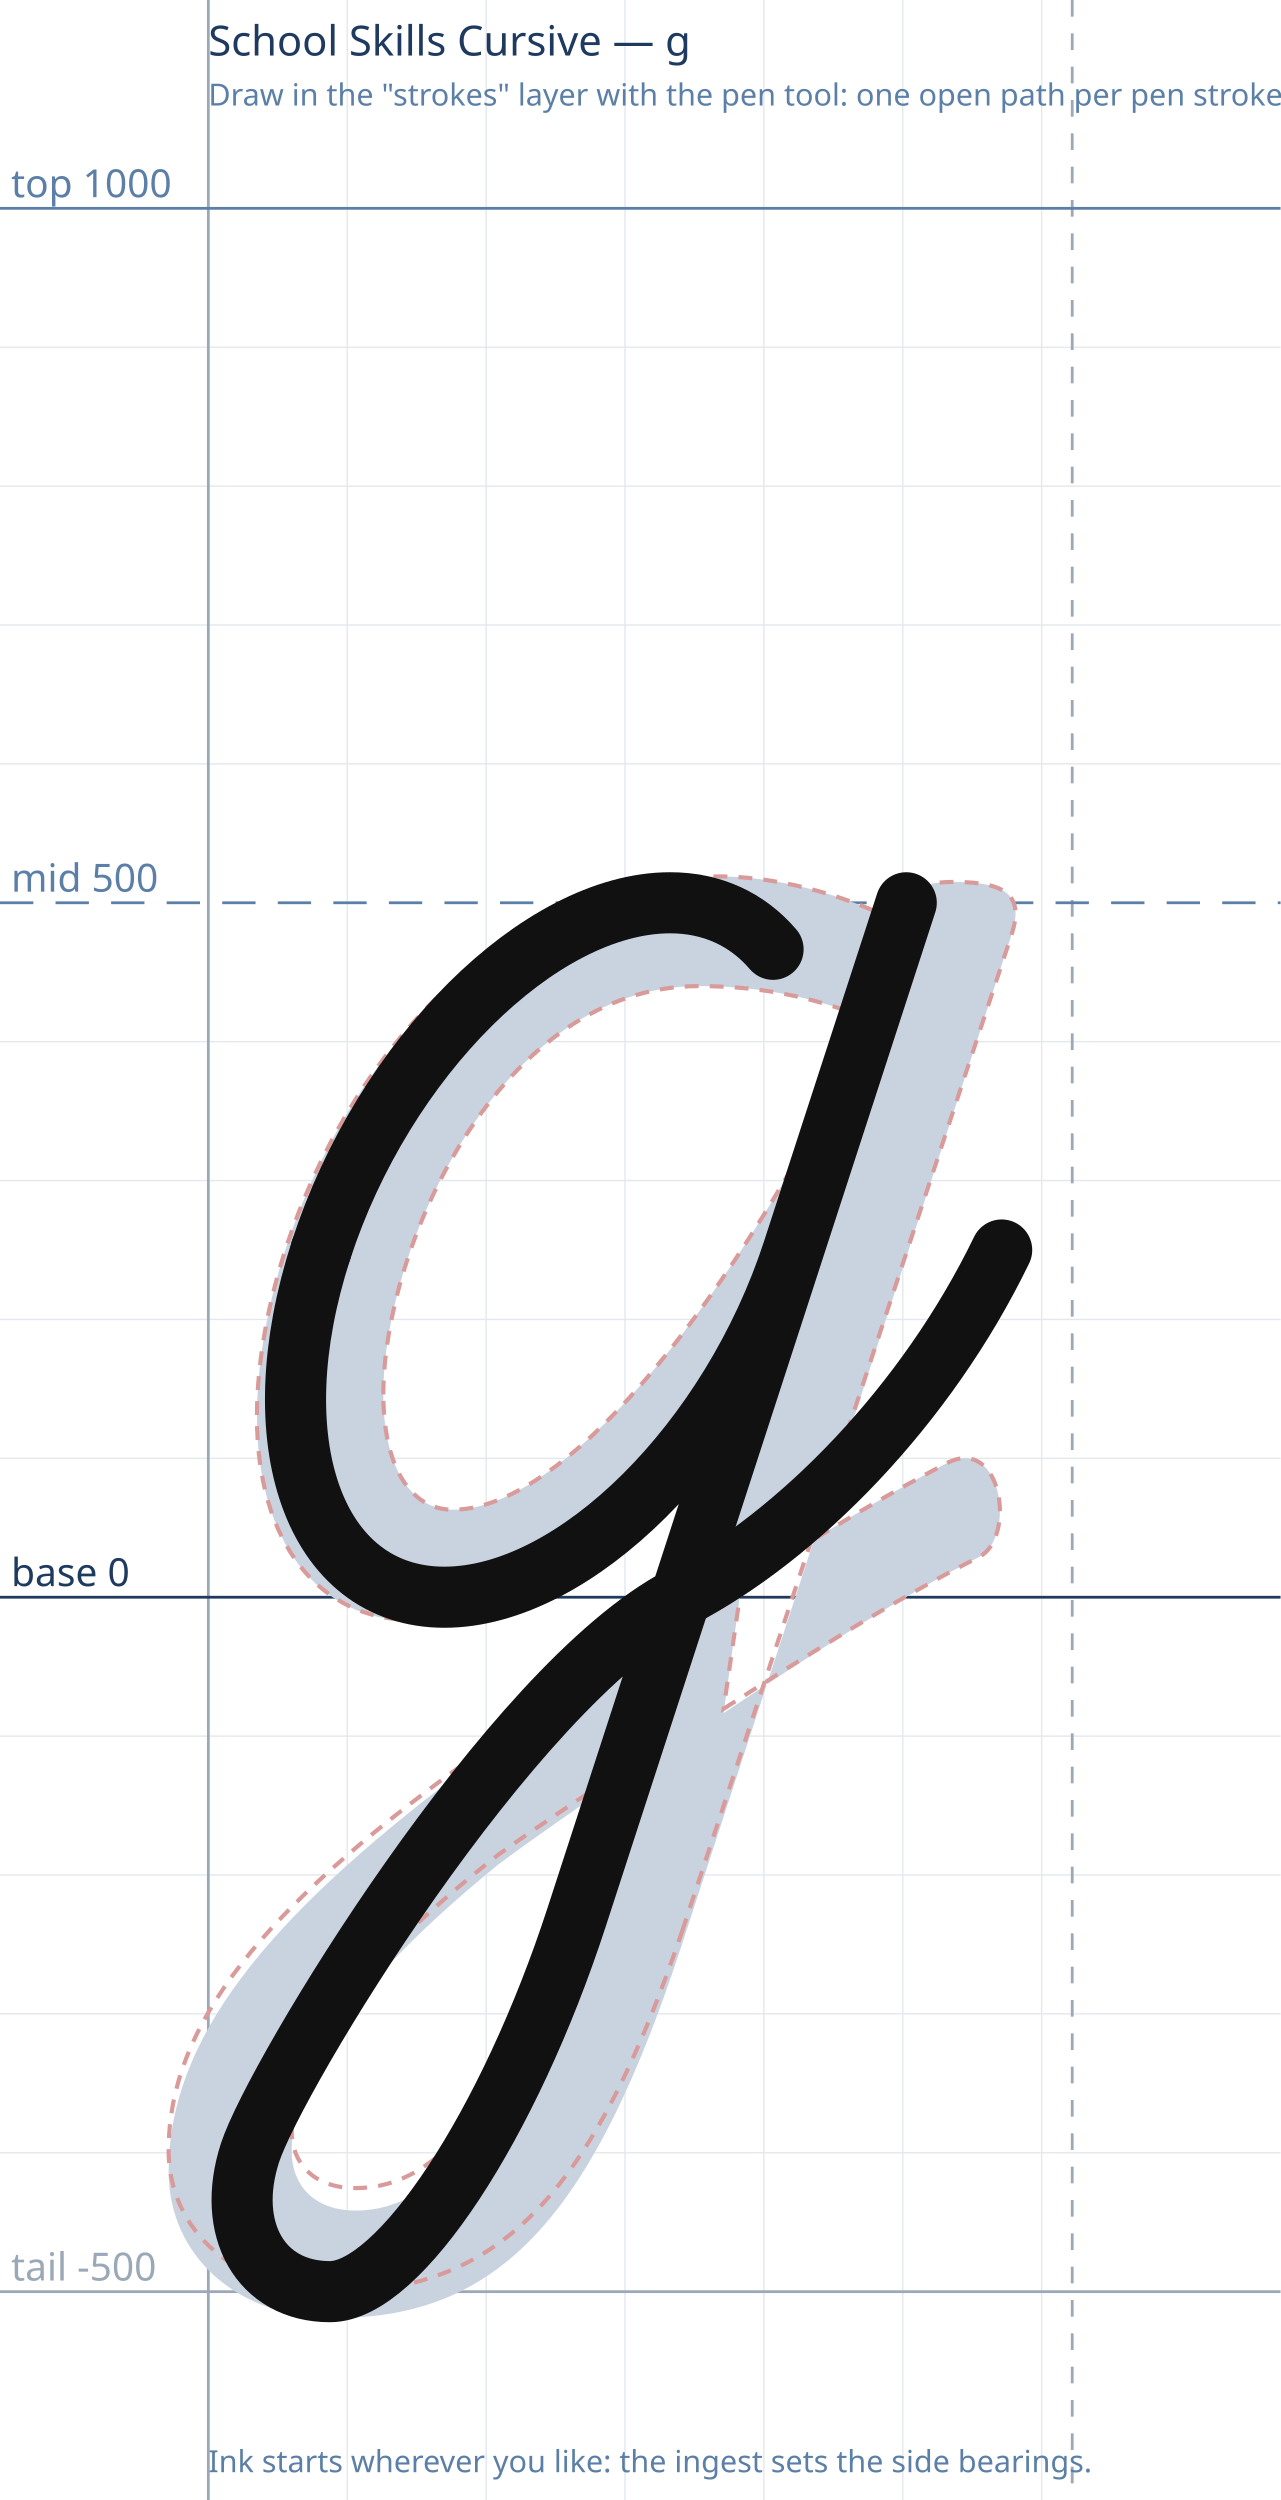
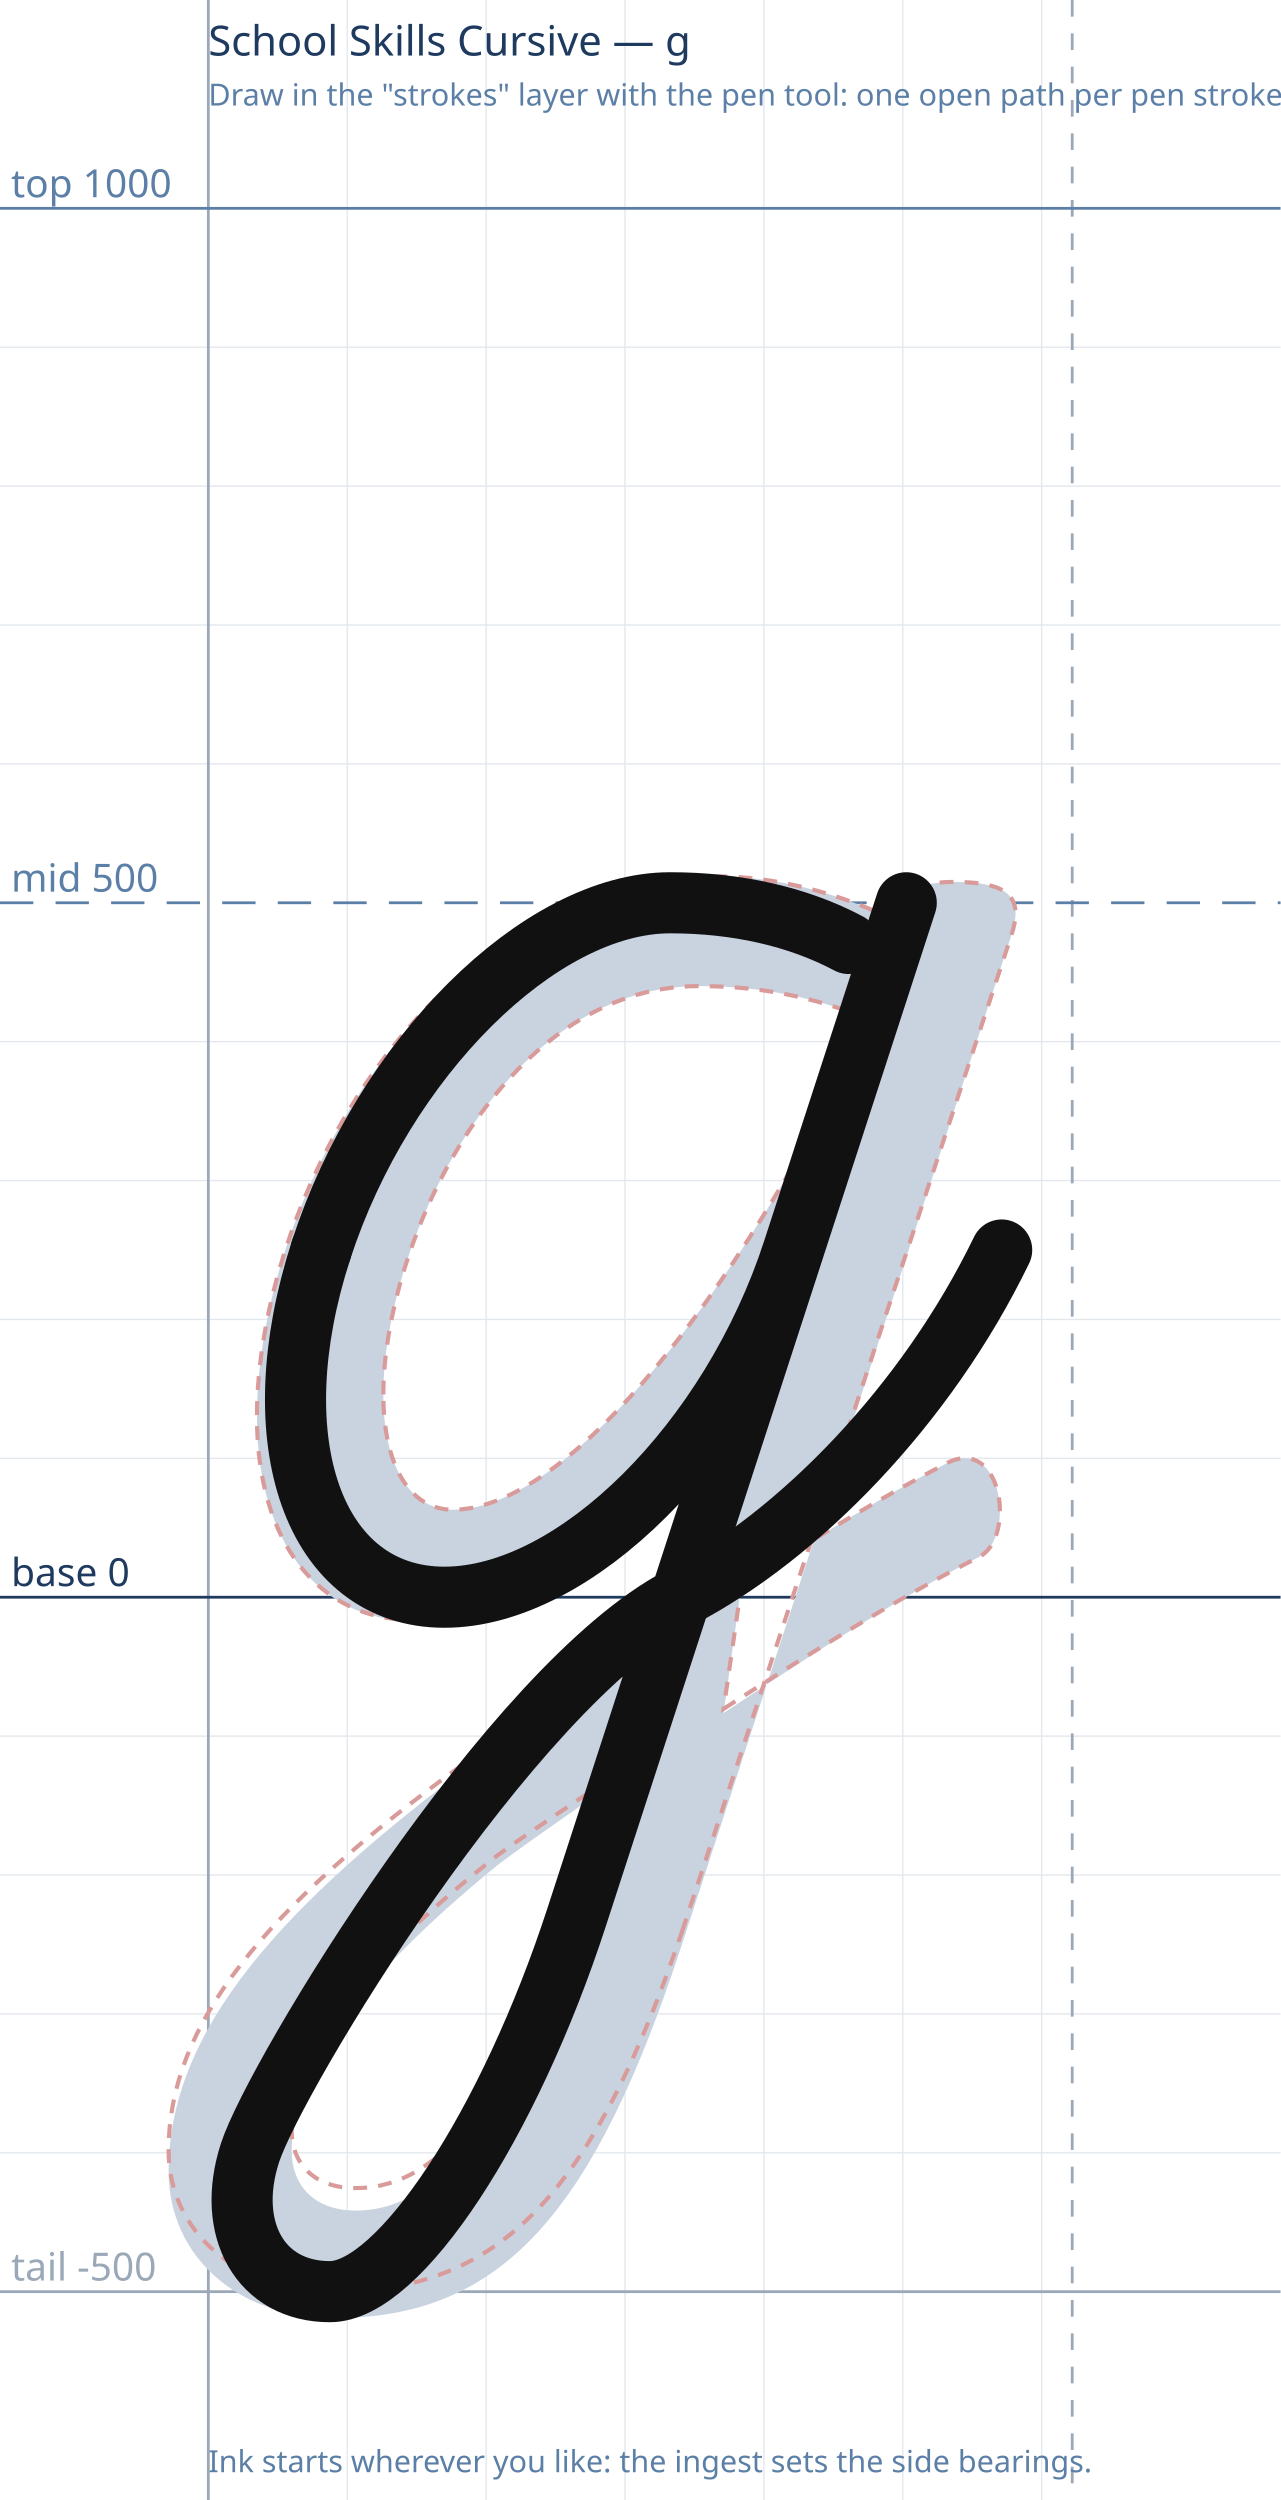
<svg xmlns="http://www.w3.org/2000/svg" width="461" height="900" viewBox="0 0 922 1800" data-hand="cursive" data-glyph="g" data-units="1000" data-origin="150" data-baseline="1150">
  <g id="ruling">
    <line x1="0" y1="1550" x2="922" y2="1550" stroke="#e3e8ee" stroke-width="1" />
    <line x1="0" y1="1450" x2="922" y2="1450" stroke="#e3e8ee" stroke-width="1" />
    <line x1="0" y1="1350" x2="922" y2="1350" stroke="#e3e8ee" stroke-width="1" />
    <line x1="0" y1="1250" x2="922" y2="1250" stroke="#e3e8ee" stroke-width="1" />
    <line x1="0" y1="1050" x2="922" y2="1050" stroke="#e3e8ee" stroke-width="1" />
    <line x1="0" y1="950" x2="922" y2="950" stroke="#e3e8ee" stroke-width="1" />
    <line x1="0" y1="850" x2="922" y2="850" stroke="#e3e8ee" stroke-width="1" />
    <line x1="0" y1="750" x2="922" y2="750" stroke="#e3e8ee" stroke-width="1" />
    <line x1="0" y1="550" x2="922" y2="550" stroke="#e3e8ee" stroke-width="1" />
    <line x1="0" y1="450" x2="922" y2="450" stroke="#e3e8ee" stroke-width="1" />
    <line x1="0" y1="350" x2="922" y2="350" stroke="#e3e8ee" stroke-width="1" />
    <line x1="0" y1="250" x2="922" y2="250" stroke="#e3e8ee" stroke-width="1" />
    <line x1="150" y1="0" x2="150" y2="1800" stroke="#e3e8ee" stroke-width="1" />
    <line x1="250" y1="0" x2="250" y2="1800" stroke="#e3e8ee" stroke-width="1" />
    <line x1="350" y1="0" x2="350" y2="1800" stroke="#e3e8ee" stroke-width="1" />
    <line x1="450" y1="0" x2="450" y2="1800" stroke="#e3e8ee" stroke-width="1" />
    <line x1="550" y1="0" x2="550" y2="1800" stroke="#e3e8ee" stroke-width="1" />
    <line x1="650" y1="0" x2="650" y2="1800" stroke="#e3e8ee" stroke-width="1" />
    <line x1="750" y1="0" x2="750" y2="1800" stroke="#e3e8ee" stroke-width="1" />
    <line x1="150" y1="0" x2="150" y2="1800" stroke="#9aa8b8" stroke-width="2" />
    <line x1="772" y1="0" x2="772" y2="1800" stroke="#9aa8b8" stroke-width="2" stroke-dasharray="12 12" />
    <line x1="0" y1="150" x2="922" y2="150" stroke="#5b7fa6" stroke-width="2" />
    <text x="8" y="142" font-family="sans-serif" font-size="28" fill="#5b7fa6">top 1000</text>
    <line x1="0" y1="650" x2="922" y2="650" stroke="#5b7fa6" stroke-width="2" stroke-dasharray="24 16" />
    <text x="8" y="642" font-family="sans-serif" font-size="28" fill="#5b7fa6">mid 500</text>
    <line x1="0" y1="1150" x2="922" y2="1150" stroke="#1f3a5f" stroke-width="2" />
    <text x="8" y="1142" font-family="sans-serif" font-size="28" fill="#1f3a5f">base 0</text>
    <line x1="0" y1="1650" x2="922" y2="1650" stroke="#9aa8b8" stroke-width="2" />
    <text x="8" y="1642" font-family="sans-serif" font-size="28" fill="#9aa8b8">tail -500</text>
  </g>
  <g id="outline-body">
    <path d="M 521 1233.4 C 584.4 1191 649.4 1149 705 1121 C 731.8 1107 721.6 1033.6 682.2 1053.2 C 642.6 1074 586.4 1106 533.6 1143.2 L 521 1233.4 Z M 491 1400 L 728 674 C 737 647 728 635 687 635 C 665 635 652 640 646 656 L 643 662 C 602 642 556 631 517 631 C 306 631 185 867 185 1020 C 185 1111 230 1167 297 1167 C 367 1167 451 1109 538 987 L 478.4 1173 C 426.2 1208.6 382 1238 331.4 1276.4 C 190.8 1382.4 121.4 1468.8 121.4 1563.4 C 121.4 1624.2 170.8 1669 241 1669 C 362 1669 428 1592.4 491 1400 Z M 210 1548.8 C 210 1494.8 252.4 1429 358.6 1342.6 C 386 1322 415 1302.6 442.8 1282.8 L 406.2 1396.4 C 366.8 1518 320.6 1591.6 256.2 1591.6 C 225.6 1591.6 210 1572.8 210 1548.8 Z M 276 1004 C 276 897 360 710 503 710 C 536 710 575 714 621 732 L 608 772 C 502 976 396 1087 326 1087 C 295 1087 276 1055 276 1004 Z" fill="#c9d3df" fill-rule="evenodd" />
  </g>
  <g id="outline-reach">
    <path d="M 521 1230.347 C 584.4 1189.499 649.4 1149 705 1121 C 731.8 1107 721.6 1033.6 682.2 1053.2 C 642.6 1074 586.4 1106 533.6 1143.2 L 521 1230.347 Z M 491 1390.848 L 728 674 C 737 647 728 635 687 635 C 665 635 652 640 646 656 L 643 662 C 602 642 556 631 517 631 C 306 631 185 867 185 1020 C 185 1111 230 1166.378 297 1166.378 C 367 1166.378 451 1109 538 987 L 478.4 1172.158 C 426.2 1206.455 382 1234.778 331.4 1271.773 C 190.8 1373.892 121.4 1457.129 121.4 1548.266 C 121.4 1606.84 170.8 1650 241 1650 C 362 1650 428 1576.204 491 1390.848 Z M 210 1534.2 C 210 1482.177 252.4 1418.786 358.6 1335.549 C 386 1315.703 415 1297.013 442.8 1277.938 L 406.2 1387.38 C 366.8 1504.528 320.6 1575.434 256.2 1575.434 C 225.6 1575.434 210 1557.322 210 1534.2 Z M 276 1004 C 276 897 360 710 503 710 C 536 710 575 714 621 732 L 608 772 C 502 976 396 1087 326 1087 C 295 1087 276 1055 276 1004 Z" fill="none" stroke="#d99a9a" stroke-width="3" stroke-dasharray="10 8" fill-rule="evenodd" />
  </g>
  <g id="notes">
    <text x="150" y="40" font-family="sans-serif" font-size="30" fill="#1f3a5f">School Skills Cursive — g</text>
    <text x="150" y="76" font-family="sans-serif" font-size="22" fill="#5b7fa6">Draw in the "strokes" layer with the pen tool: one open path per pen stroke, in the order the pen makes them. Grey is the shape; red dashes are how far the tall or hanging part goes.</text>
    <text x="150" y="1780" font-family="sans-serif" font-size="22" fill="#5b7fa6">Ink starts wherever you like: the ingest sets the side bearings.</text>
  </g>
  <g id="strokes">
-     <path id="top" d="M 556.6 683.5 C 537.9 661.6 512.3 650 482.5 650 C 388.6 650 276.1 761.9 231.2 900" fill="none" stroke="#111" stroke-width="44" stroke-linecap="round" stroke-linejoin="round" />
+     <path id="top" d="M 611 679.3 C 574.7 660 530.6 650 482.5 650 C 388.6 650 276.1 761.9 231.2 900" fill="none" stroke="#111" stroke-width="44" stroke-linecap="round" stroke-linejoin="round" />
    <path id="body" d="M 231.2 900 C 186.4 1038.1 226.1 1150 320 1150 C 413.9 1150 526.4 1038.1 571.2 900 L 652.5 650 L 415.3 1380 C 366.5 1530 287.5 1650 237.5 1650 C 187.5 1650 162.2 1605 180 1550 C 197.9 1495 367.2 1214 490 1150" fill="none" stroke="#111" stroke-width="44" stroke-linecap="round" stroke-linejoin="round" />
    <path id="tail" d="M 490 1150 C 574.6 1105.9 666.7 1012.5 721.2 900" fill="none" stroke="#111" stroke-width="44" stroke-linecap="round" stroke-linejoin="round" />
  </g>
</svg>
